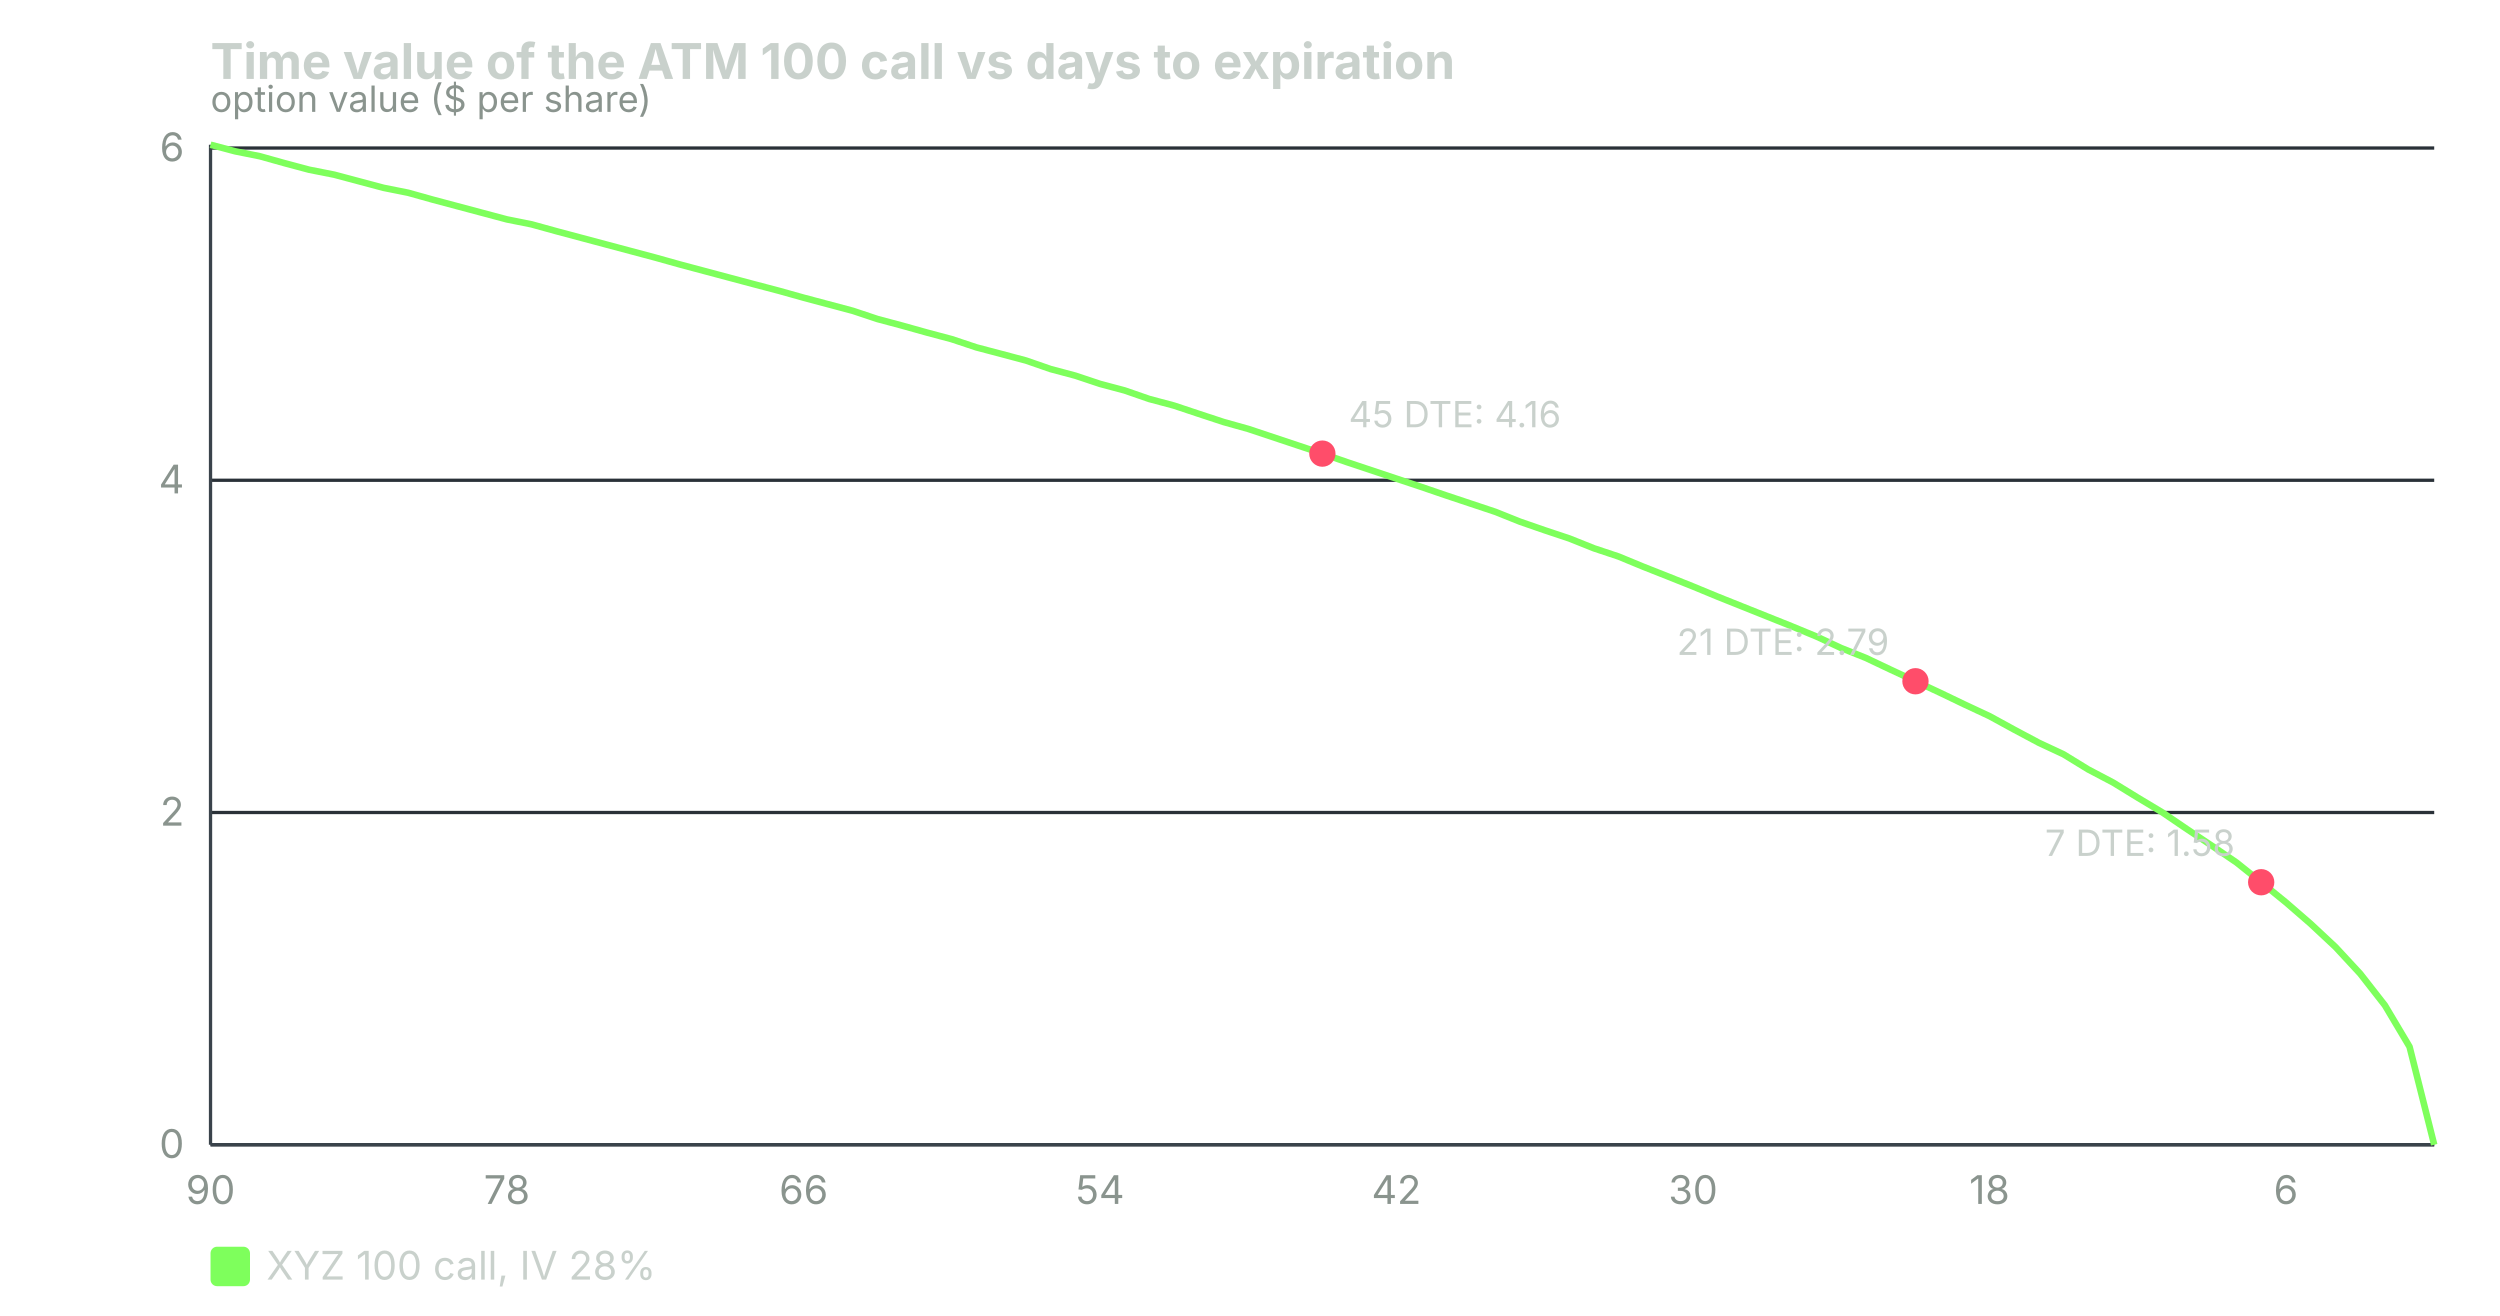
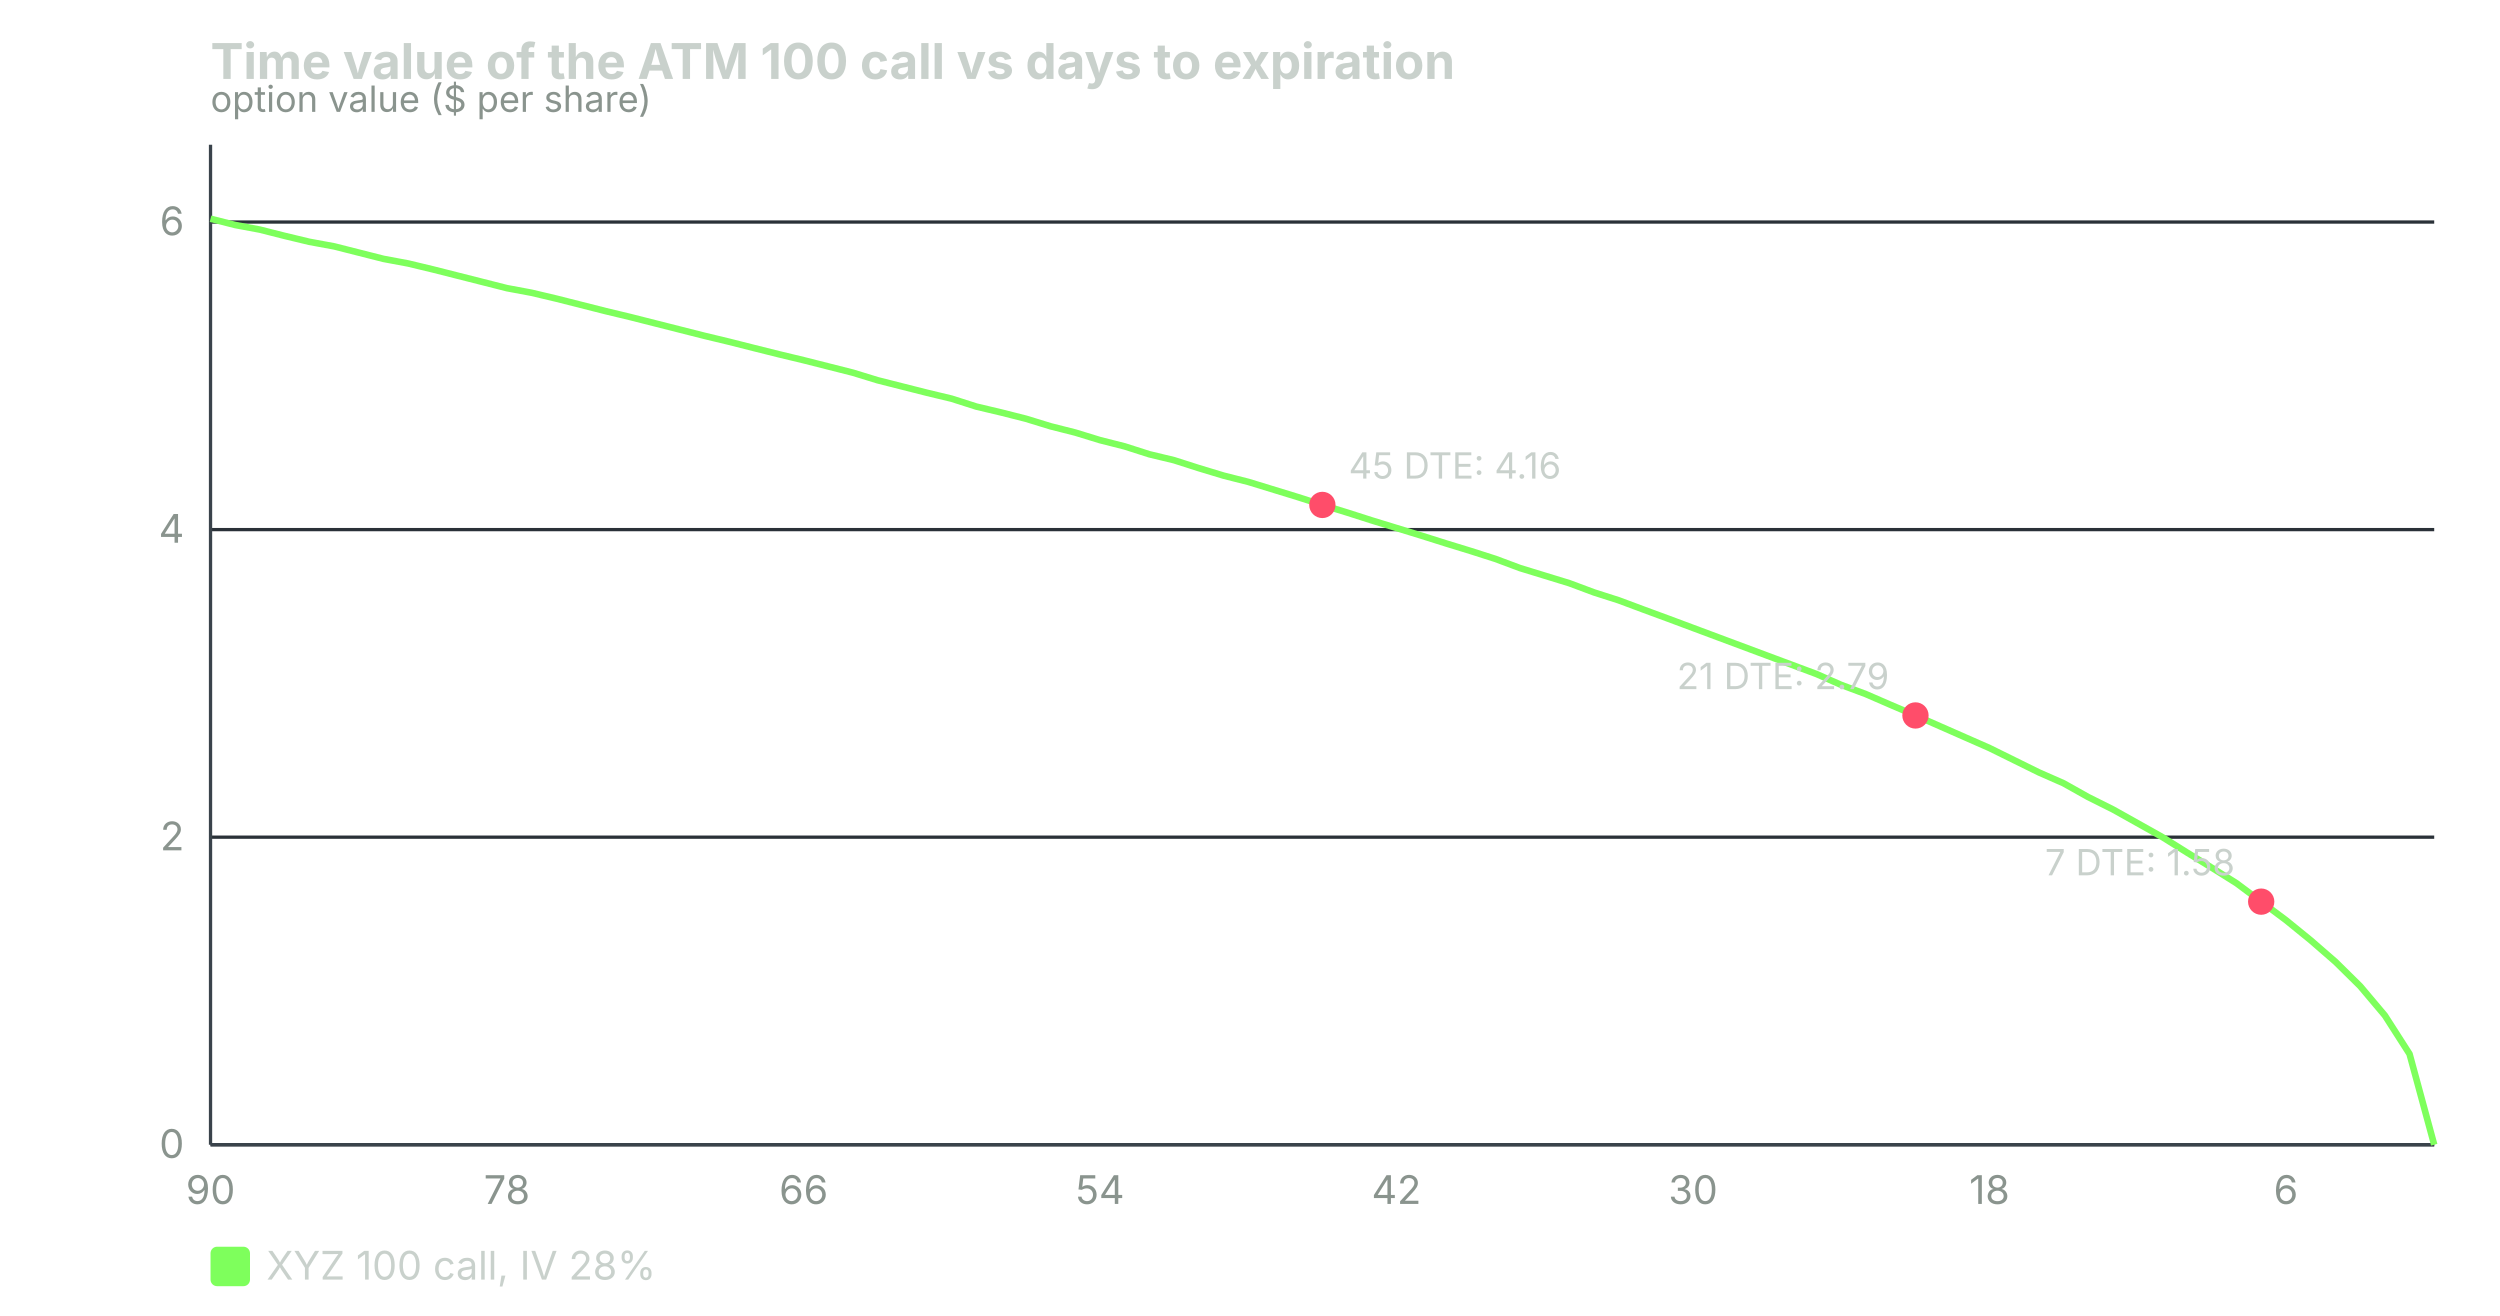
<svg xmlns="http://www.w3.org/2000/svg" viewBox="0 0 760 400" role="img" font-family="ui-sans-serif,system-ui,-apple-system,Segoe UI,sans-serif" font-size="12">
  <text x="64" y="24" fill="#c9d1cc" font-size="15" font-weight="700">Time value of the ATM 100 call vs days to expiration</text>
  <line x1="64" y1="348.0" x2="740" y2="348.0" stroke="#2a3138" stroke-width="1" />
  <text x="56" y="352.0" fill="#8a948e" text-anchor="end">0</text>
-   <line x1="64" y1="247.0" x2="740" y2="247.0" stroke="#2a3138" stroke-width="1" />
-   <text x="56" y="251.0" fill="#8a948e" text-anchor="end">2</text>
-   <line x1="64" y1="146.0" x2="740" y2="146.0" stroke="#2a3138" stroke-width="1" />
-   <text x="56" y="150.0" fill="#8a948e" text-anchor="end">4</text>
-   <line x1="64" y1="45.0" x2="740" y2="45.0" stroke="#2a3138" stroke-width="1" />
-   <text x="56" y="49.0" fill="#8a948e" text-anchor="end">6</text>
+   <line x1="64" y1="254.5" x2="740" y2="254.5" stroke="#2a3138" stroke-width="1" />
+   <text x="56" y="258.5" fill="#8a948e" text-anchor="end">2</text>
+   <line x1="64" y1="161.0" x2="740" y2="161.0" stroke="#2a3138" stroke-width="1" />
+   <text x="56" y="165.0" fill="#8a948e" text-anchor="end">4</text>
+   <line x1="64" y1="67.5" x2="740" y2="67.5" stroke="#2a3138" stroke-width="1" />
+   <text x="56" y="71.5" fill="#8a948e" text-anchor="end">6</text>
  <line x1="64" y1="44" x2="64" y2="348" stroke="#3a434b" />
  <line x1="64" y1="348" x2="740" y2="348" stroke="#3a434b" />
  <text x="64" y="34" fill="#8a948e" font-size="11">option value ($ per share)</text>
  <text x="64.0" y="366" fill="#8a948e" text-anchor="middle">90</text>
  <text x="154.1" y="366" fill="#8a948e" text-anchor="middle">78</text>
  <text x="244.3" y="366" fill="#8a948e" text-anchor="middle">66</text>
  <text x="334.4" y="366" fill="#8a948e" text-anchor="middle">54</text>
  <text x="424.5" y="366" fill="#8a948e" text-anchor="middle">42</text>
  <text x="514.7" y="366" fill="#8a948e" text-anchor="middle">30</text>
  <text x="604.8" y="366" fill="#8a948e" text-anchor="middle">18</text>
  <text x="694.9" y="366" fill="#8a948e" text-anchor="middle">6</text>
-   <polyline points="64.0,44.0 71.5,46.0 79.0,47.5 86.5,49.6 94.0,51.6 101.6,53.1 109.1,55.1 116.6,57.1 124.1,58.6 131.6,60.7 139.1,62.7 146.6,64.7 154.1,66.7 161.6,68.2 169.2,70.3 176.7,72.3 184.2,74.3 191.7,76.3 199.2,78.3 206.7,80.4 214.2,82.4 221.7,84.4 229.2,86.4 236.8,88.4 244.3,90.5 251.8,92.5 259.3,94.5 266.8,97.0 274.3,99.0 281.8,101.1 289.3,103.1 296.8,105.6 304.4,107.6 311.9,109.6 319.4,112.2 326.9,114.2 334.4,116.7 341.9,118.7 349.4,121.3 356.9,123.3 364.4,125.8 372.0,128.3 379.5,130.4 387.0,132.9 394.5,135.4 402.0,137.9 409.5,140.5 417.0,143.0 424.5,145.5 432.0,148.0 439.6,150.6 447.1,153.1 454.6,155.6 462.1,158.6 469.6,161.2 477.1,163.7 484.6,166.7 492.1,169.2 499.6,172.3 507.2,175.3 514.7,178.3 522.2,181.4 529.7,184.4 537.2,187.4 544.7,190.4 552.2,193.5 559.7,197.0 567.2,200.0 574.8,203.6 582.3,207.1 589.8,210.6 597.3,214.2 604.8,217.7 612.3,221.8 619.8,225.8 627.3,229.3 634.8,233.9 642.4,237.9 649.9,242.5 657.4,247.0 664.9,252.1 672.4,257.1 679.9,262.2 687.4,268.2 694.9,274.3 702.4,280.8 710.0,287.9 717.5,296.0 725.0,305.6 732.5,318.2 740.0,348.0" fill="none" stroke="#7eff5c" stroke-width="2" stroke-linejoin="round" />
-   <circle cx="402.0" cy="137.9" r="4" fill="#ff4d6a" />
-   <text x="410.0" y="129.9" fill="#c9d1cc" text-anchor="start" font-size="11">45 DTE: 4.16</text>
-   <circle cx="582.3" cy="207.1" r="4" fill="#ff4d6a" />
-   <text x="574.3" y="199.1" fill="#c9d1cc" text-anchor="end" font-size="11">21 DTE: 2.79</text>
-   <circle cx="687.4" cy="268.2" r="4" fill="#ff4d6a" />
-   <text x="679.4" y="260.2" fill="#c9d1cc" text-anchor="end" font-size="11">7 DTE: 1.58</text>
+   <polyline points="64.0,66.5 71.5,68.4 79.0,69.8 86.5,71.7 94.0,73.5 101.6,74.9 109.1,76.8 116.6,78.7 124.1,80.1 131.6,81.9 139.1,83.8 146.6,85.7 154.1,87.6 161.6,89.0 169.2,90.8 176.7,92.7 184.2,94.6 191.7,96.4 199.2,98.3 206.7,100.2 214.2,102.1 221.7,103.9 229.2,105.8 236.8,107.7 244.3,109.5 251.8,111.4 259.3,113.3 266.8,115.6 274.3,117.5 281.8,119.4 289.3,121.2 296.8,123.6 304.4,125.4 311.9,127.3 319.4,129.6 326.9,131.5 334.4,133.8 341.9,135.7 349.4,138.1 356.9,139.9 364.4,142.3 372.0,144.6 379.5,146.5 387.0,148.8 394.5,151.1 402.0,153.5 409.5,155.8 417.0,158.2 424.5,160.5 432.0,162.8 439.6,165.2 447.1,167.5 454.6,169.9 462.1,172.7 469.6,175.0 477.1,177.3 484.6,180.1 492.1,182.5 499.6,185.3 507.2,188.1 514.7,190.9 522.2,193.7 529.7,196.5 537.2,199.3 544.7,202.1 552.2,204.9 559.7,208.2 567.2,211.0 574.8,214.3 582.3,217.5 589.8,220.8 597.3,224.1 604.8,227.4 612.3,231.1 619.8,234.8 627.3,238.1 634.8,242.3 642.4,246.1 649.9,250.3 657.4,254.5 664.9,259.2 672.4,263.8 679.9,268.5 687.4,274.1 694.9,279.7 702.4,285.8 710.0,292.4 717.5,299.8 725.0,308.7 732.5,320.4 740.0,348.0" fill="none" stroke="#7eff5c" stroke-width="2" stroke-linejoin="round" />
+   <circle cx="402.0" cy="153.5" r="4" fill="#ff4d6a" />
+   <text x="410.0" y="145.5" fill="#c9d1cc" text-anchor="start" font-size="11">45 DTE: 4.16</text>
+   <circle cx="582.3" cy="217.5" r="4" fill="#ff4d6a" />
+   <text x="574.3" y="209.5" fill="#c9d1cc" text-anchor="end" font-size="11">21 DTE: 2.79</text>
+   <circle cx="687.4" cy="274.1" r="4" fill="#ff4d6a" />
+   <text x="679.4" y="266.1" fill="#c9d1cc" text-anchor="end" font-size="11">7 DTE: 1.58</text>
  <rect x="64" y="379" width="12" height="12" fill="#7eff5c" rx="2" />
  <text x="81" y="389" fill="#c9d1cc">XYZ 100 call, IV 28%</text>
</svg>
